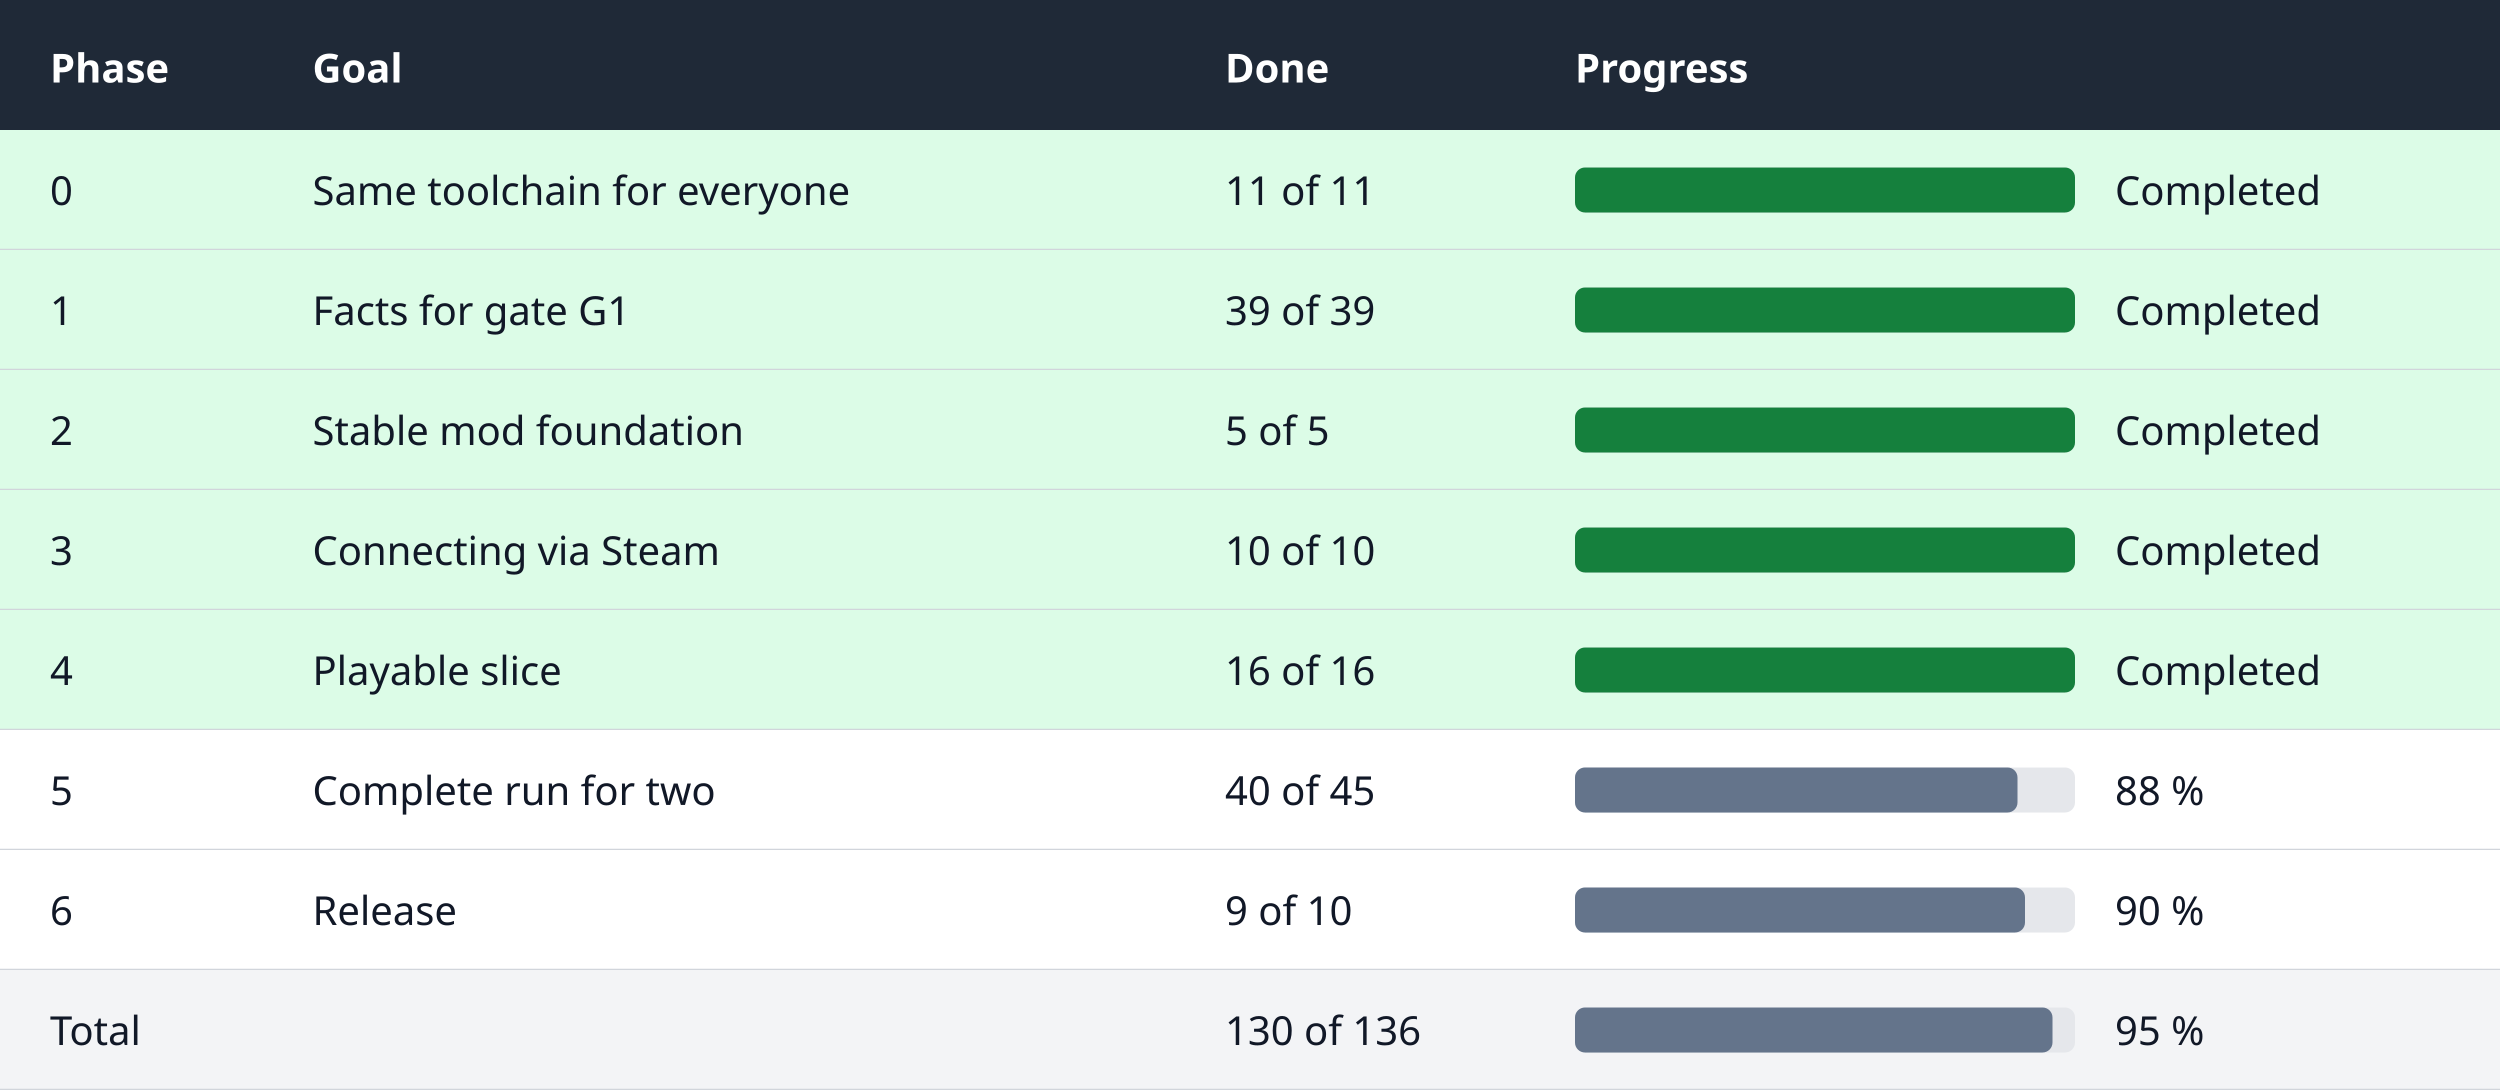
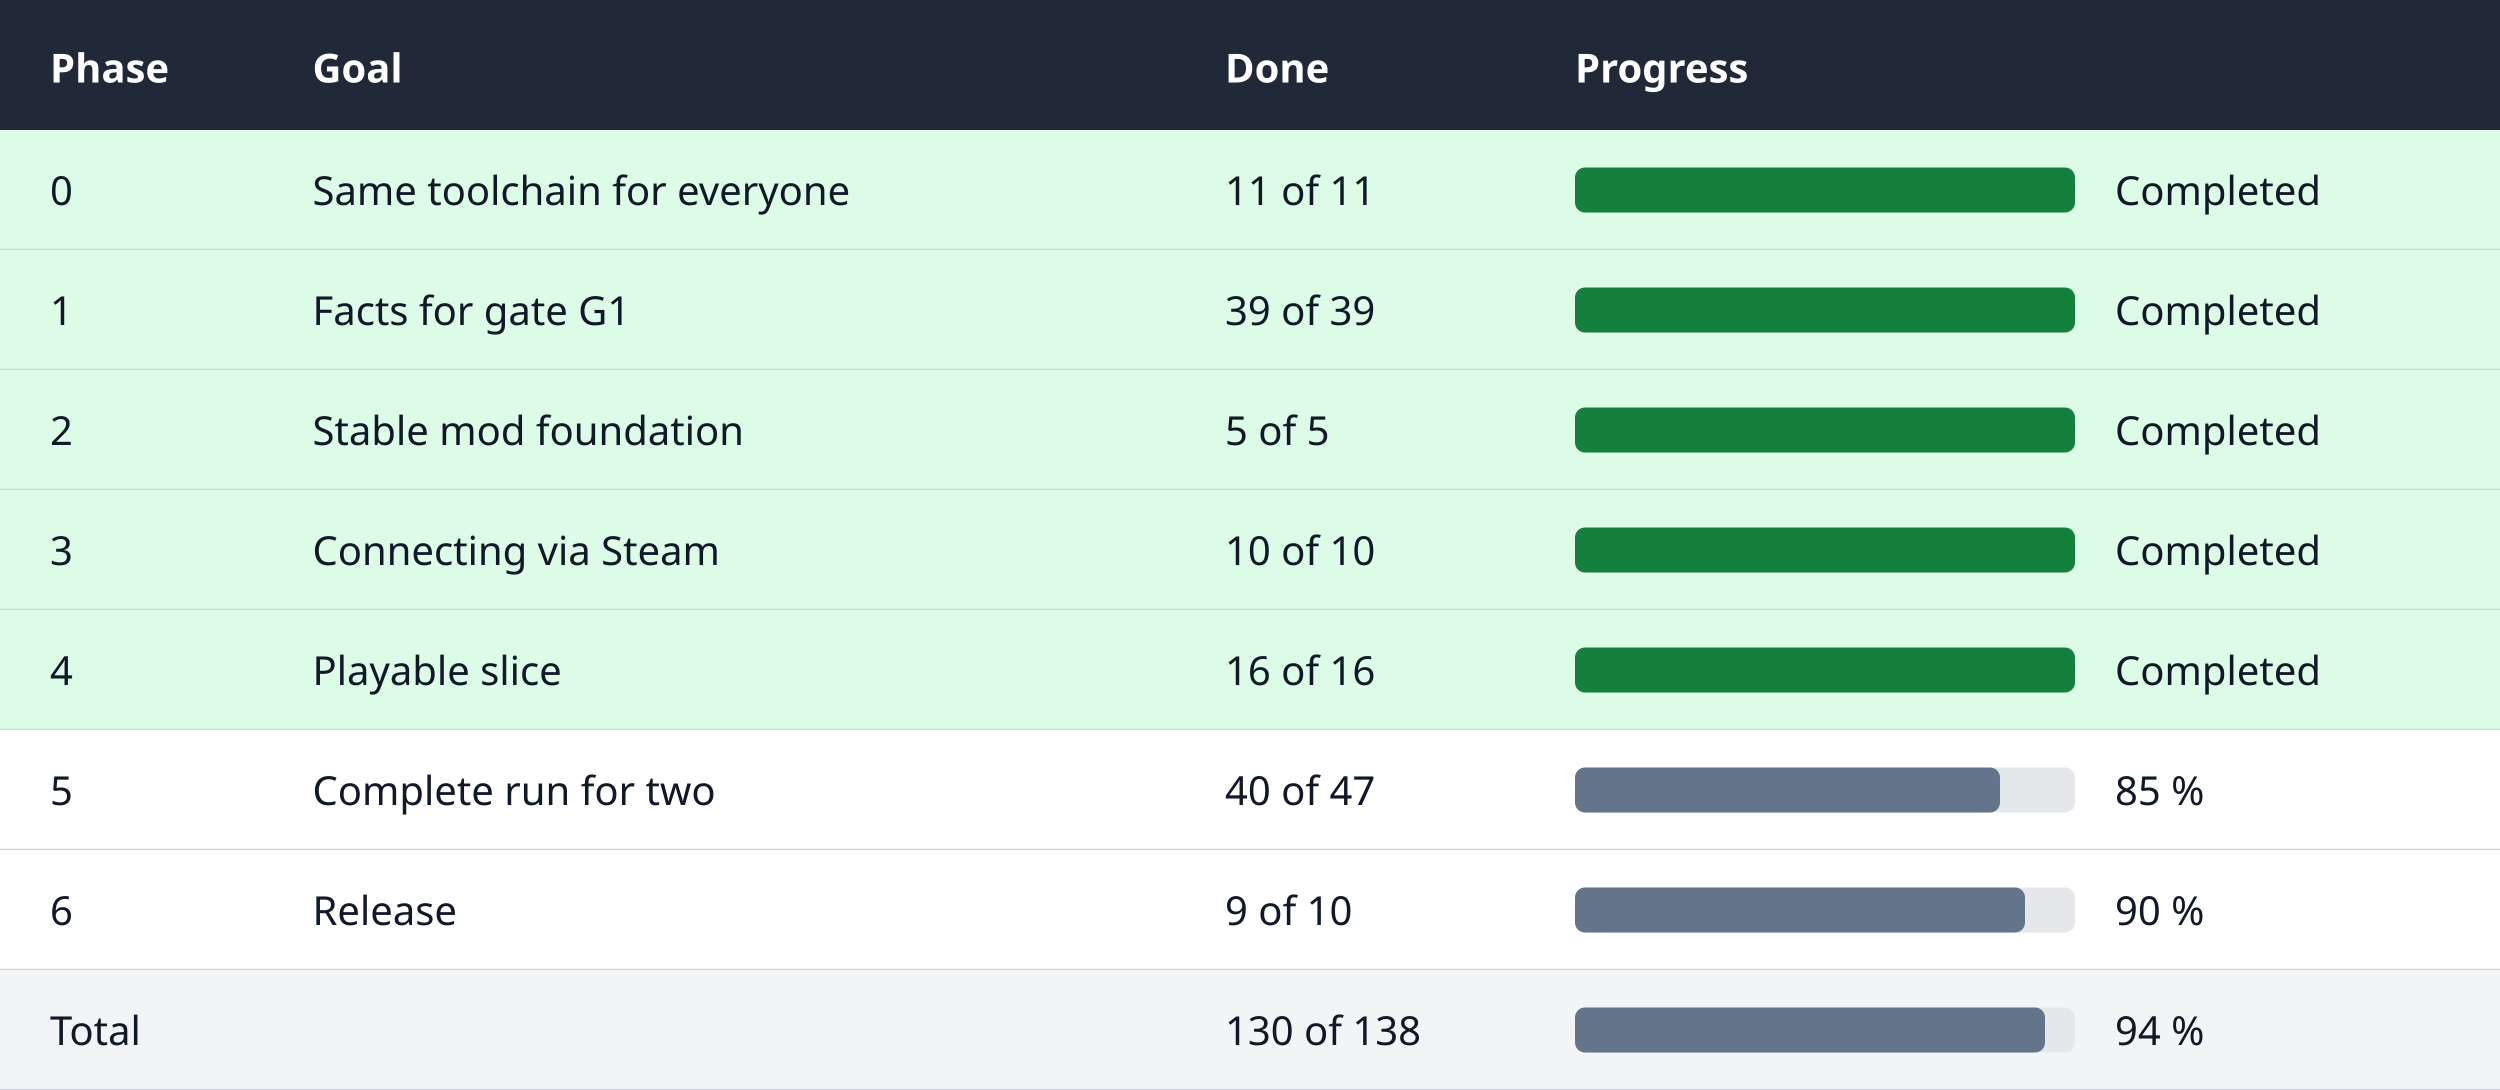
<svg xmlns="http://www.w3.org/2000/svg" width="1000" height="436" viewBox="0 0 1000 436" role="img" aria-labelledby="title desc">
  <g font-family="Segoe UI, sans-serif" font-size="16" fill="#111827">
    <rect width="1000" height="52" fill="#1f2937" />
    <text x="20" y="33" fill="#ffffff" font-weight="600">Phase</text>
    <text x="125" y="33" fill="#ffffff" font-weight="600">Goal</text>
    <text x="490" y="33" fill="#ffffff" font-weight="600">Done</text>
    <text x="630" y="33" fill="#ffffff" font-weight="600">Progress</text>
    <g id="phase-0">
      <rect y="52" width="1000" height="48" fill="#dcfce7" />
      <path d="M0 100H1000" stroke="#d1d5db" />
      <text x="20" y="82">0</text>
      <text x="125" y="82">Same toolchain for everyone</text>
      <text x="490" y="82">11 of 11</text>
      <rect x="630" y="67" width="200" height="18" rx="4" fill="#e5e7eb" />
      <rect x="630" y="67" width="200" height="18" rx="4" fill="#15803d" />
      <text x="846" y="82">Completed</text>
    </g>
    <g id="phase-1">
      <rect y="100" width="1000" height="48" fill="#dcfce7" />
      <path d="M0 148H1000" stroke="#d1d5db" />
      <text x="20" y="130">1</text>
      <text x="125" y="130">Facts for gate G1</text>
      <text x="490" y="130">39 of 39</text>
      <rect x="630" y="115" width="200" height="18" rx="4" fill="#e5e7eb" />
      <rect x="630" y="115" width="200" height="18" rx="4" fill="#15803d" />
      <text x="846" y="130">Completed</text>
    </g>
    <g id="phase-2">
      <rect y="148" width="1000" height="48" fill="#dcfce7" />
      <path d="M0 196H1000" stroke="#d1d5db" />
      <text x="20" y="178">2</text>
      <text x="125" y="178">Stable mod foundation</text>
      <text x="490" y="178">5 of 5</text>
      <rect x="630" y="163" width="200" height="18" rx="4" fill="#e5e7eb" />
      <rect x="630" y="163" width="200" height="18" rx="4" fill="#15803d" />
      <text x="846" y="178">Completed</text>
    </g>
    <g id="phase-3">
      <rect y="196" width="1000" height="48" fill="#dcfce7" />
      <path d="M0 244H1000" stroke="#d1d5db" />
      <text x="20" y="226">3</text>
      <text x="125" y="226">Connecting via Steam</text>
      <text x="490" y="226">10 of 10</text>
      <rect x="630" y="211" width="200" height="18" rx="4" fill="#e5e7eb" />
      <rect x="630" y="211" width="200" height="18" rx="4" fill="#15803d" />
      <text x="846" y="226">Completed</text>
    </g>
    <g id="phase-4">
      <rect y="244" width="1000" height="48" fill="#dcfce7" />
      <path d="M0 292H1000" stroke="#d1d5db" />
      <text x="20" y="274">4</text>
      <text x="125" y="274">Playable slice</text>
      <text x="490" y="274">16 of 16</text>
      <rect x="630" y="259" width="200" height="18" rx="4" fill="#e5e7eb" />
      <rect x="630" y="259" width="200" height="18" rx="4" fill="#15803d" />
      <text x="846" y="274">Completed</text>
    </g>
    <g id="phase-5">
      <rect y="292" width="1000" height="48" fill="#ffffff" />
      <path d="M0 340H1000" stroke="#d1d5db" />
      <text x="20" y="322">5</text>
      <text x="125" y="322">Complete run for two</text>
-       <text x="490" y="322">40 of 45</text>
+       <text x="490" y="322">40 of 47</text>
      <rect x="630" y="307" width="200" height="18" rx="4" fill="#e5e7eb" />
-       <rect x="630" y="307" width="177" height="18" rx="4" fill="#64748b" />
-       <text x="846" y="322">88 %</text>
+       <rect x="630" y="307" width="170" height="18" rx="4" fill="#64748b" />
+       <text x="846" y="322">85 %</text>
    </g>
    <g id="phase-6">
      <rect y="340" width="1000" height="48" fill="#ffffff" />
      <path d="M0 388H1000" stroke="#d1d5db" />
      <text x="20" y="370">6</text>
      <text x="125" y="370">Release</text>
      <text x="490" y="370">9 of 10</text>
      <rect x="630" y="355" width="200" height="18" rx="4" fill="#e5e7eb" />
      <rect x="630" y="355" width="180" height="18" rx="4" fill="#64748b" />
      <text x="846" y="370">90 %</text>
    </g>
    <g id="phase-total">
      <rect y="388" width="1000" height="48" fill="#f3f4f6" />
      <path d="M0 436H1000" stroke="#d1d5db" />
      <text x="20" y="418">Total</text>
      <text x="125" y="418" />
-       <text x="490" y="418">130 of 136</text>
+       <text x="490" y="418">130 of 138</text>
      <rect x="630" y="403" width="200" height="18" rx="4" fill="#e5e7eb" />
-       <rect x="630" y="403" width="191" height="18" rx="4" fill="#64748b" />
-       <text x="846" y="418">95 %</text>
+       <rect x="630" y="403" width="188" height="18" rx="4" fill="#64748b" />
+       <text x="846" y="418">94 %</text>
    </g>
  </g>
</svg>
